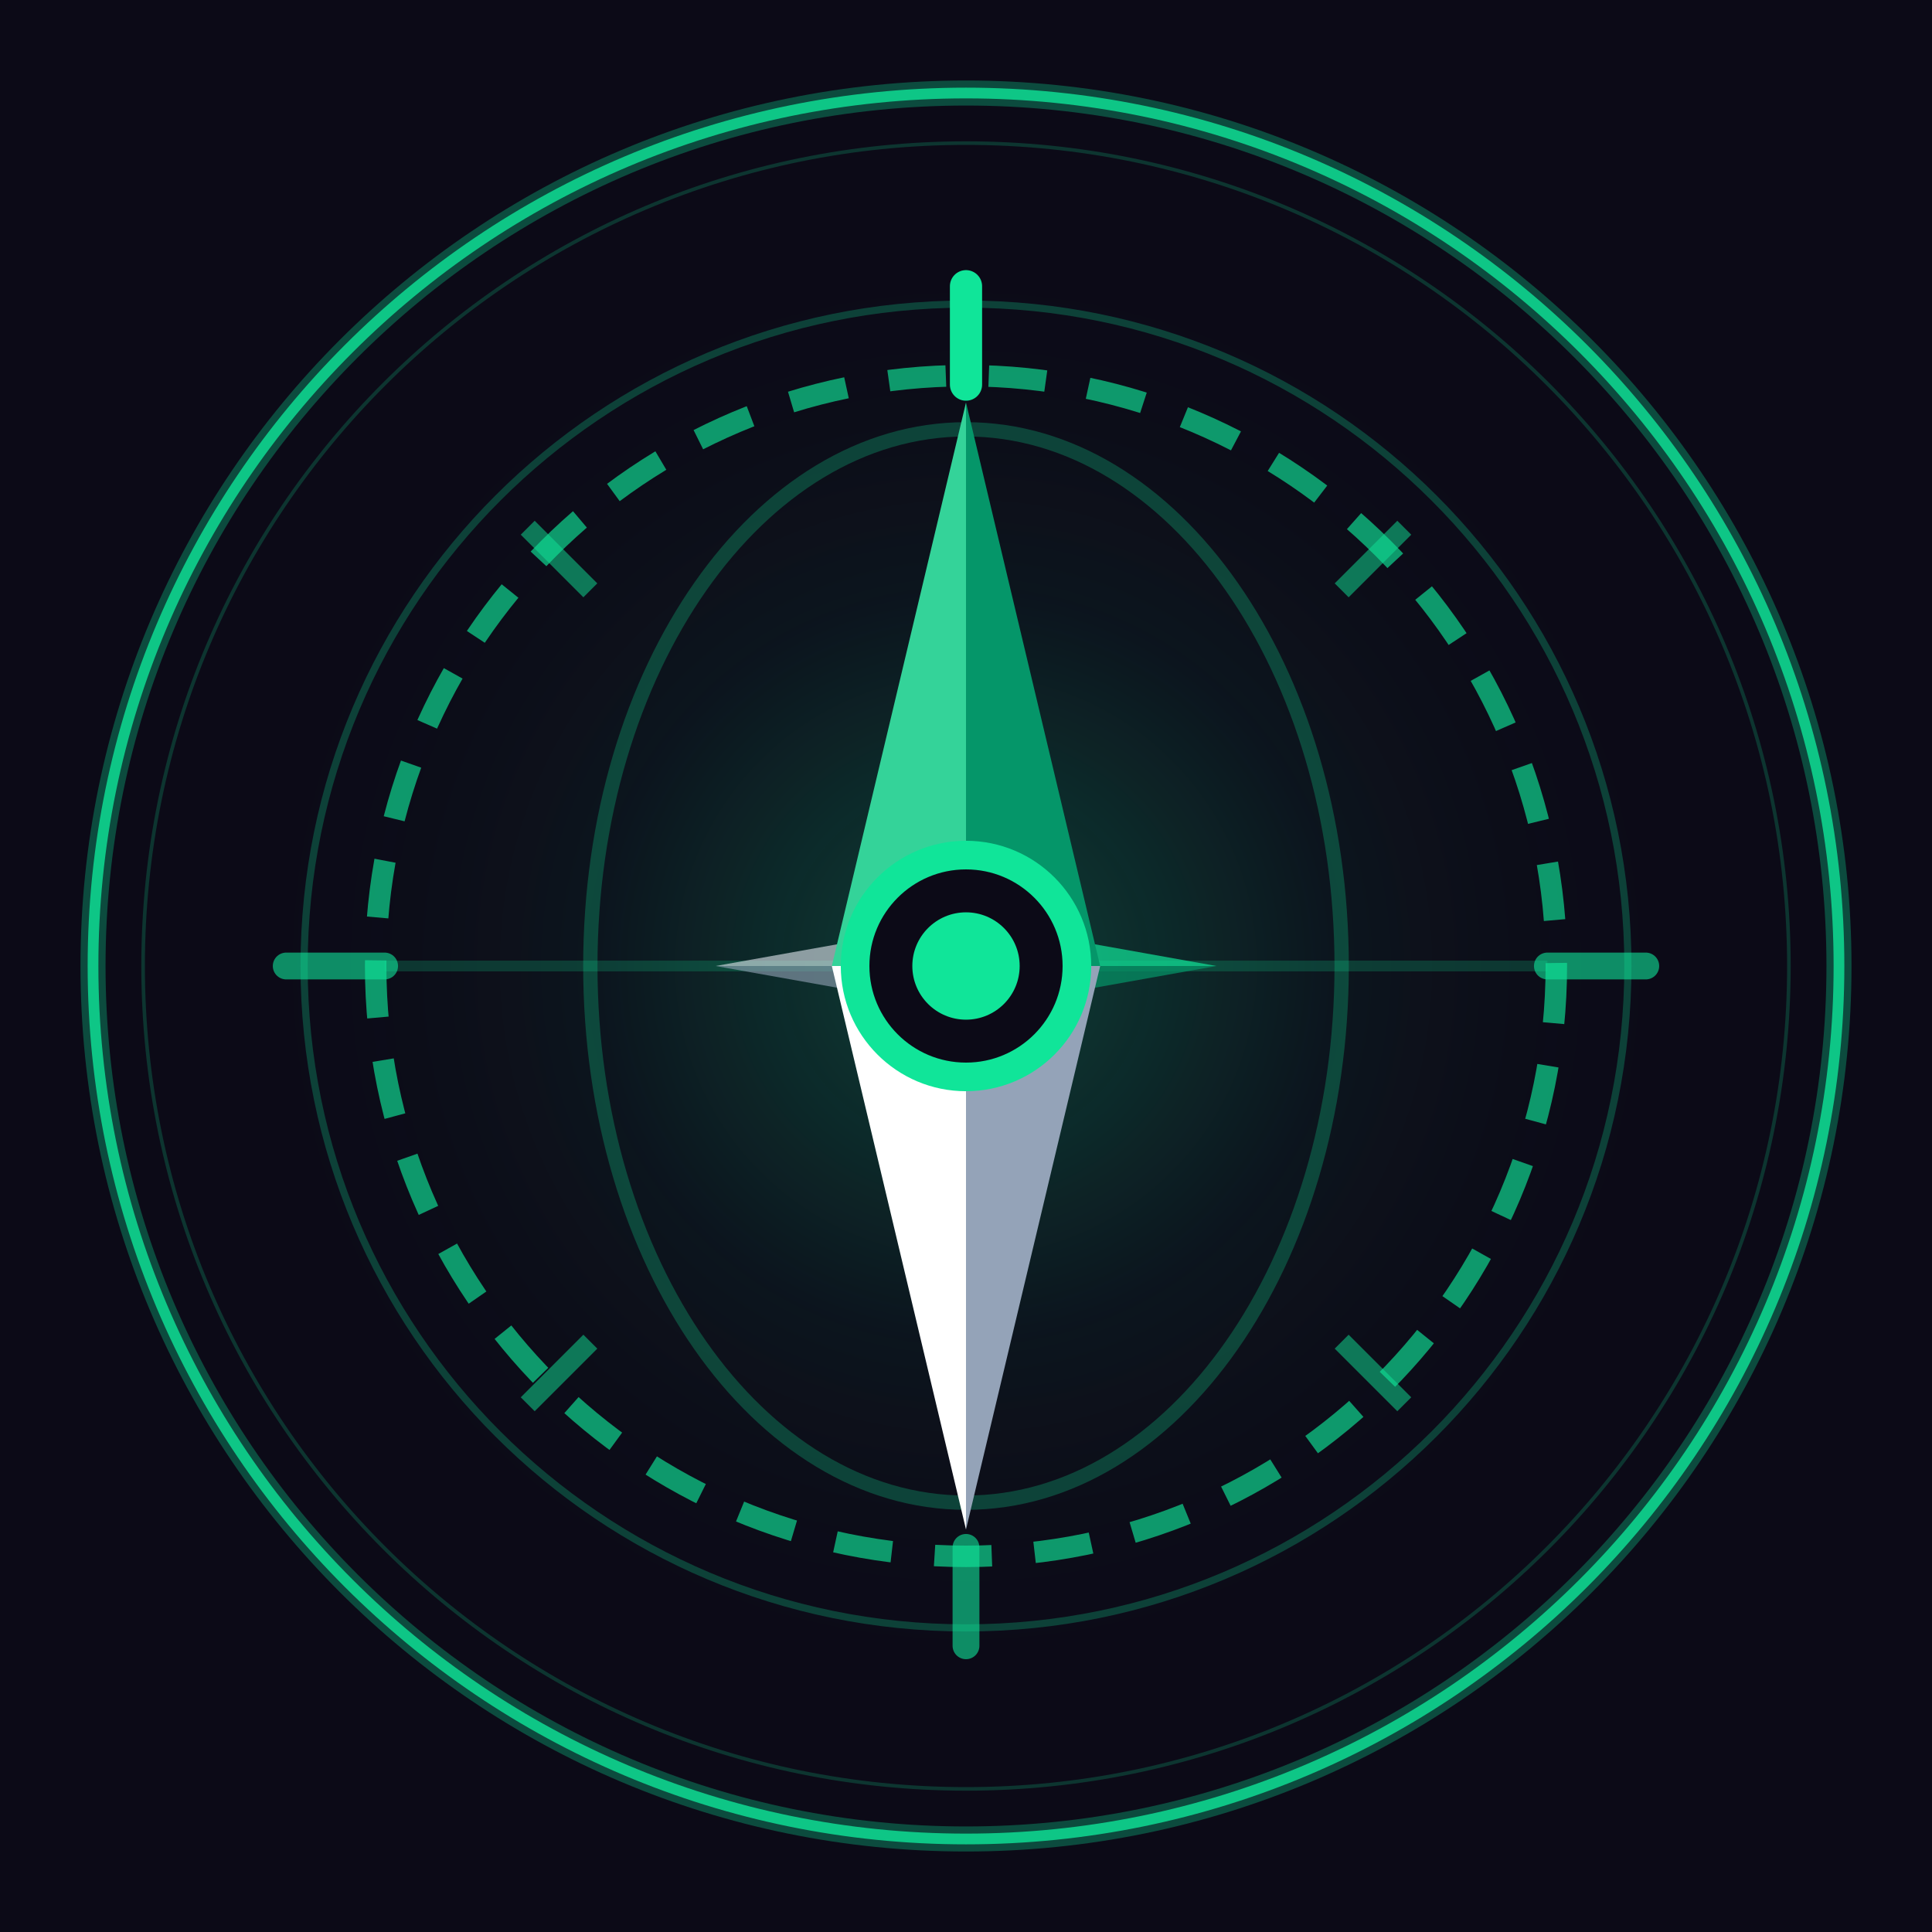
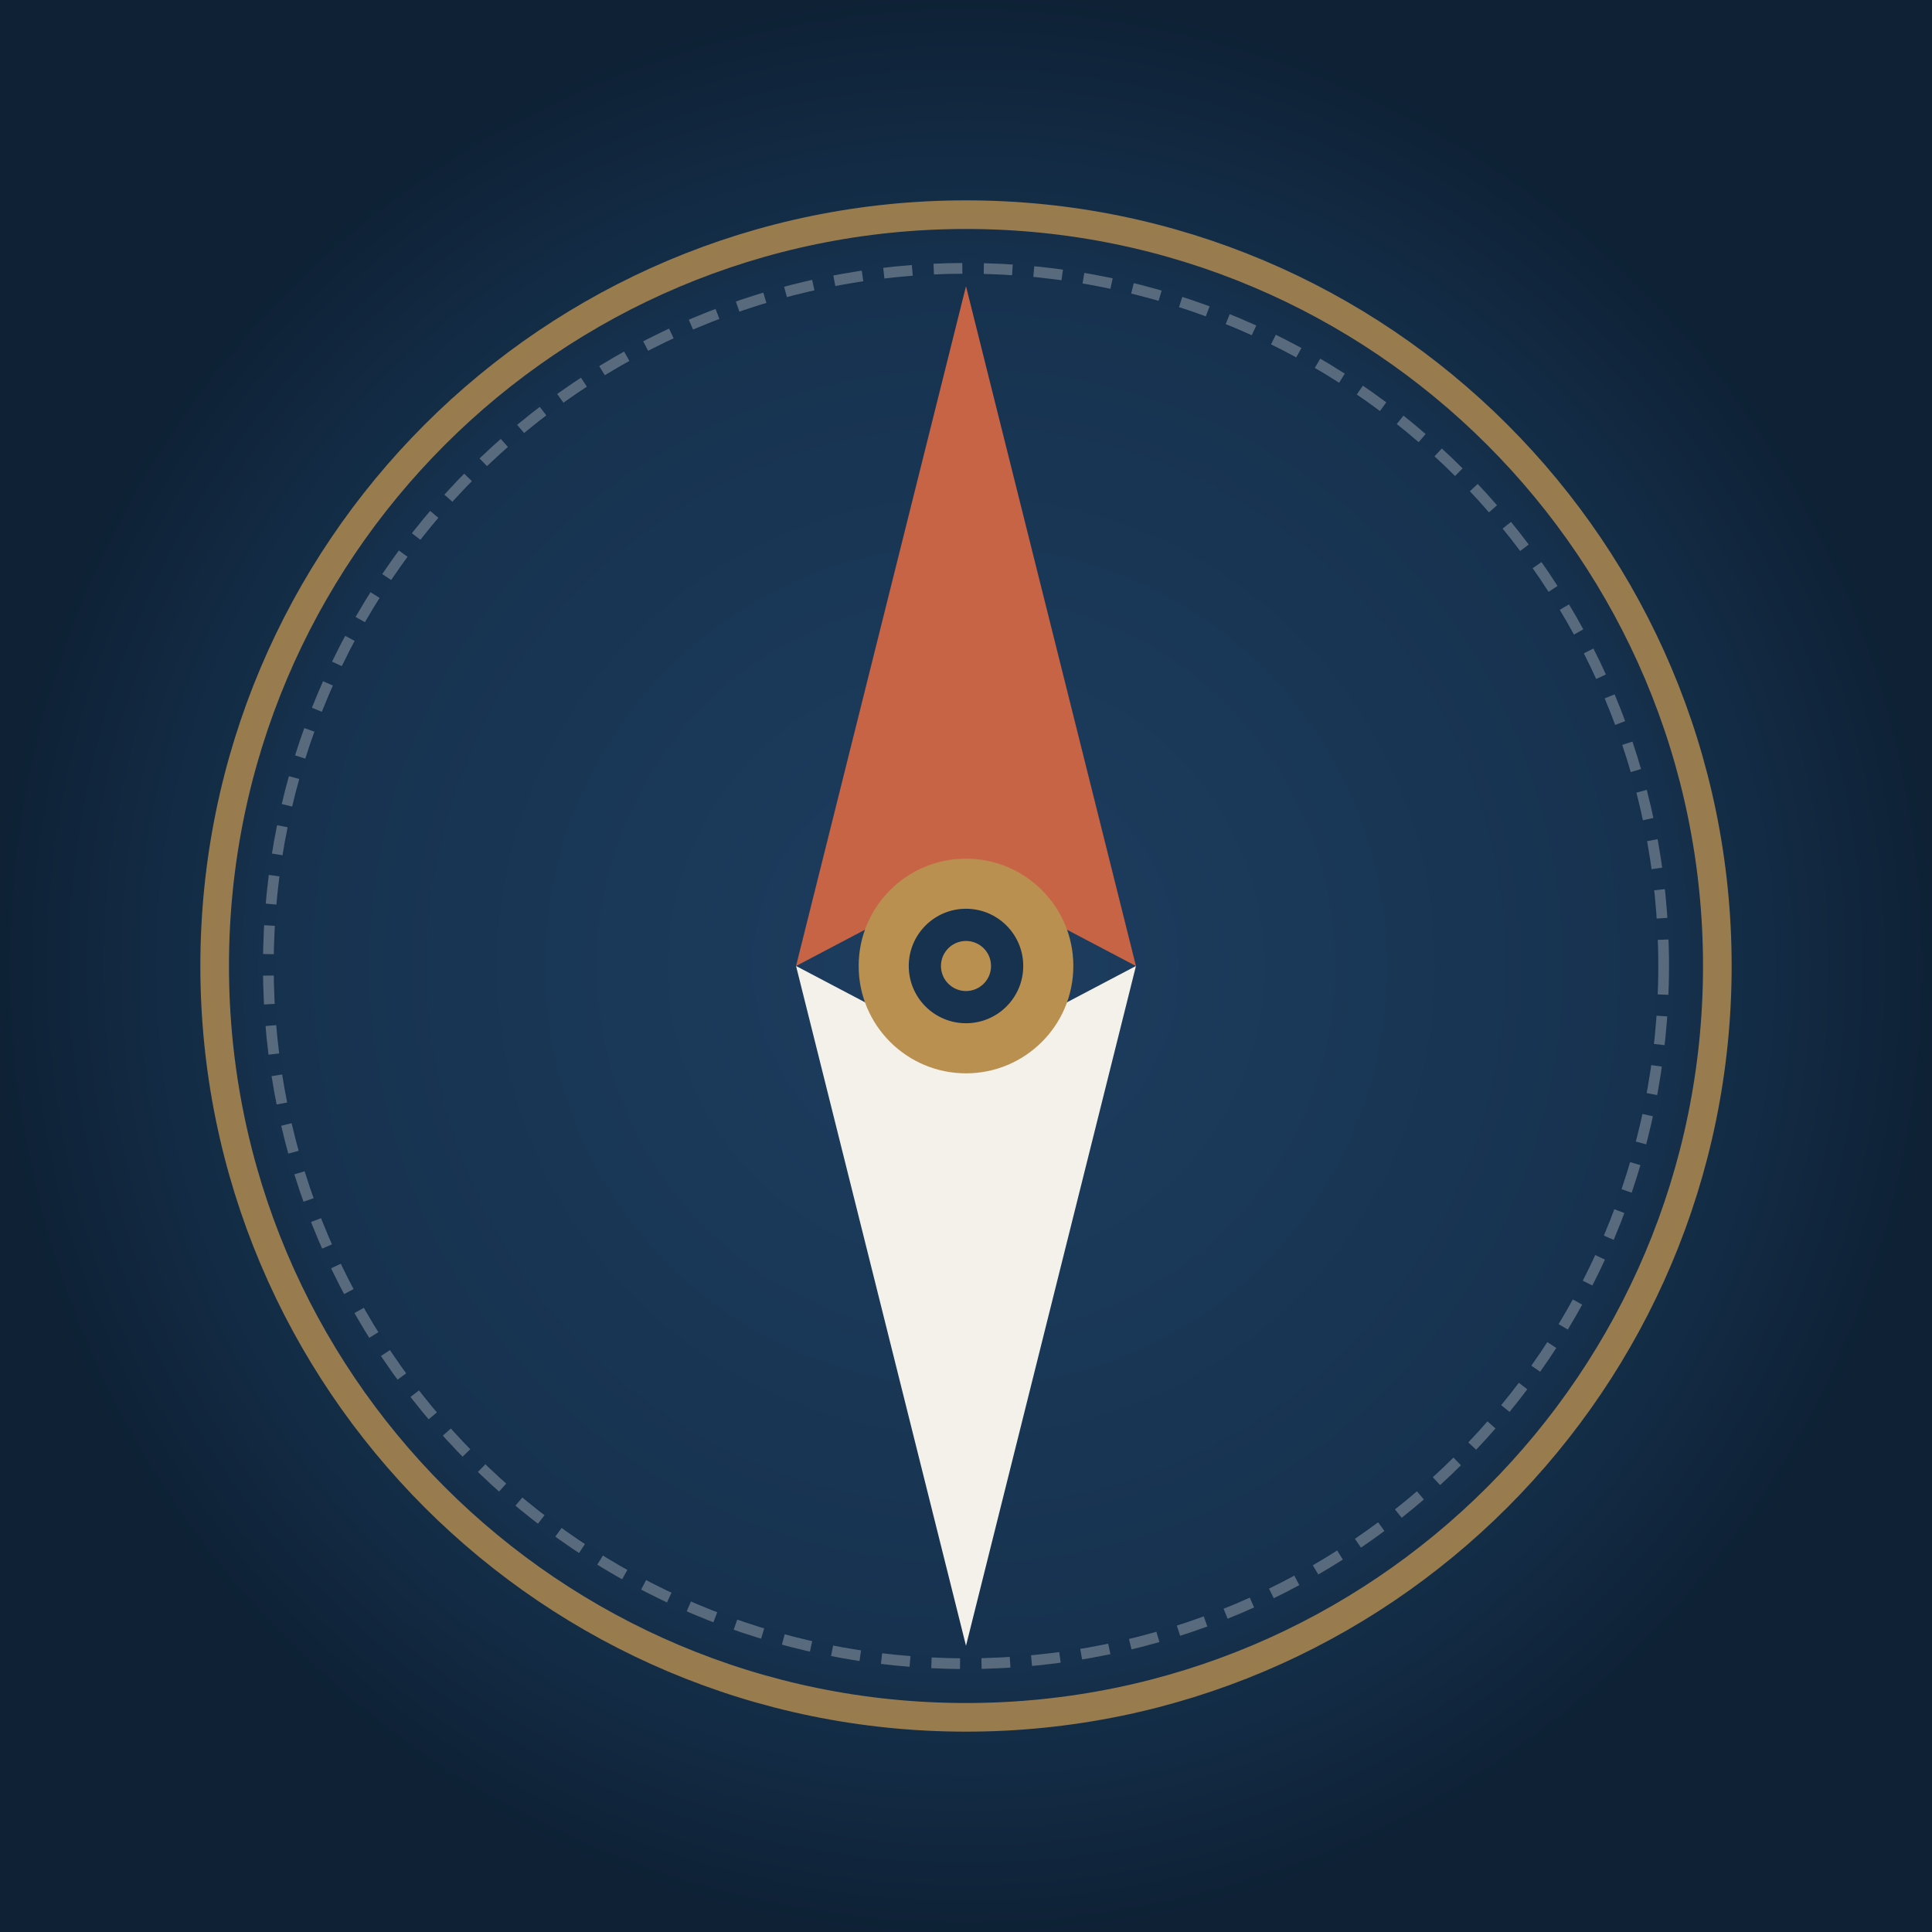
<svg xmlns="http://www.w3.org/2000/svg" viewBox="0 0 1080 1080" width="1080" height="1080">
  <defs>
-     <radialGradient id="circGlow" cx="50%" cy="50%" r="50%">
-       <stop offset="0%" stop-color="#10E599" stop-opacity="0.25" />
-       <stop offset="50%" stop-color="#10E599" stop-opacity="0.05" />
-       <stop offset="100%" stop-color="#0C0A17" stop-opacity="0" />
+     <radialGradient id="bgGrad" cx="50%" cy="50%" r="50%">
+       <stop offset="0%" stop-color="#1E3E60" />
+       <stop offset="70%" stop-color="#16324F" />
+       <stop offset="100%" stop-color="#0E2135" />
    </radialGradient>
  </defs>
-   <rect width="1080" height="1080" fill="#0C0A17" />
-   <circle cx="540" cy="540" r="490" fill="#0C0A17" />
-   <circle cx="540" cy="540" r="420" fill="url(#circGlow)" />
-   <circle cx="540" cy="540" r="488" fill="none" stroke="#10E599" stroke-opacity="0.3" stroke-width="14" />
-   <circle cx="540" cy="540" r="488" fill="none" stroke="#10E599" stroke-opacity="0.8" stroke-width="6" />
-   <circle cx="540" cy="540" r="460" fill="none" stroke="#10E599" stroke-opacity="0.2" stroke-width="2" />
-   <circle cx="540" cy="540" r="370" stroke="#10E599" stroke-width="4" stroke-opacity="0.25" fill="none" />
-   <circle cx="540" cy="540" r="330" stroke="#10E599" stroke-width="12" stroke-dasharray="32 24" stroke-opacity="0.65" fill="none" />
-   <line x1="540" y1="160" x2="540" y2="215" stroke="#10E599" stroke-width="18" stroke-linecap="round" />
-   <line x1="540" y1="865" x2="540" y2="920" stroke="#10E599" stroke-width="15" stroke-opacity="0.6" stroke-linecap="round" />
-   <line x1="160" y1="540" x2="215" y2="540" stroke="#10E599" stroke-width="15" stroke-opacity="0.6" stroke-linecap="round" />
-   <line x1="865" y1="540" x2="920" y2="540" stroke="#10E599" stroke-width="15" stroke-opacity="0.6" stroke-linecap="round" />
-   <line x1="295" y1="295" x2="330" y2="330" stroke="#10E599" stroke-width="11" stroke-opacity="0.5" />
-   <line x1="785" y1="295" x2="750" y2="330" stroke="#10E599" stroke-width="11" stroke-opacity="0.5" />
-   <line x1="295" y1="785" x2="330" y2="750" stroke="#10E599" stroke-width="11" stroke-opacity="0.5" />
-   <line x1="785" y1="785" x2="750" y2="750" stroke="#10E599" stroke-width="11" stroke-opacity="0.5" />
-   <ellipse cx="540" cy="540" rx="210" ry="300" stroke="#10E599" stroke-width="8" stroke-opacity="0.25" fill="none" />
-   <line x1="215" y1="540" x2="865" y2="540" stroke="#10E599" stroke-width="6" stroke-opacity="0.2" />
-   <polygon points="540,540 680,540 540,515" fill="#10E599" fill-opacity="0.7" />
-   <polygon points="540,540 680,540 540,565" fill="#059669" fill-opacity="0.7" />
-   <polygon points="540,540 400,540 540,515" fill="#E2E8F0" fill-opacity="0.6" />
-   <polygon points="540,540 400,540 540,565" fill="#94A3B8" fill-opacity="0.6" />
-   <polygon points="540,855 540,540 465,540" fill="#FFFFFF" />
-   <polygon points="540,855 615,540 540,540" fill="#94A3B8" />
-   <polygon points="540,225 540,540 465,540" fill="#34D399" />
-   <polygon points="540,225 615,540 540,540" fill="#059669" />
-   <circle cx="540" cy="540" r="62" fill="#0C0A17" stroke="#10E599" stroke-width="16" />
-   <circle cx="540" cy="540" r="30" fill="#10E599" />
+   <rect width="1080" height="1080" fill="url(#bgGrad)" />
+   <circle cx="540" cy="540" r="420" stroke="#B99050" stroke-width="16" stroke-opacity="0.8" fill="none" />
+   <circle cx="540" cy="540" r="390" stroke="#F4F1EA" stroke-width="6" stroke-dasharray="16 12" stroke-opacity="0.3" fill="none" />
+   <polygon points="540,160 635,540 540,490 445,540" fill="#C86446" />
+   <polygon points="540,920 635,540 540,590 445,540" fill="#F4F1EA" />
+   <circle cx="540" cy="540" r="60" fill="#B99050" />
+   <circle cx="540" cy="540" r="32" fill="#16324F" />
+   <circle cx="540" cy="540" r="14" fill="#B99050" />
</svg>
